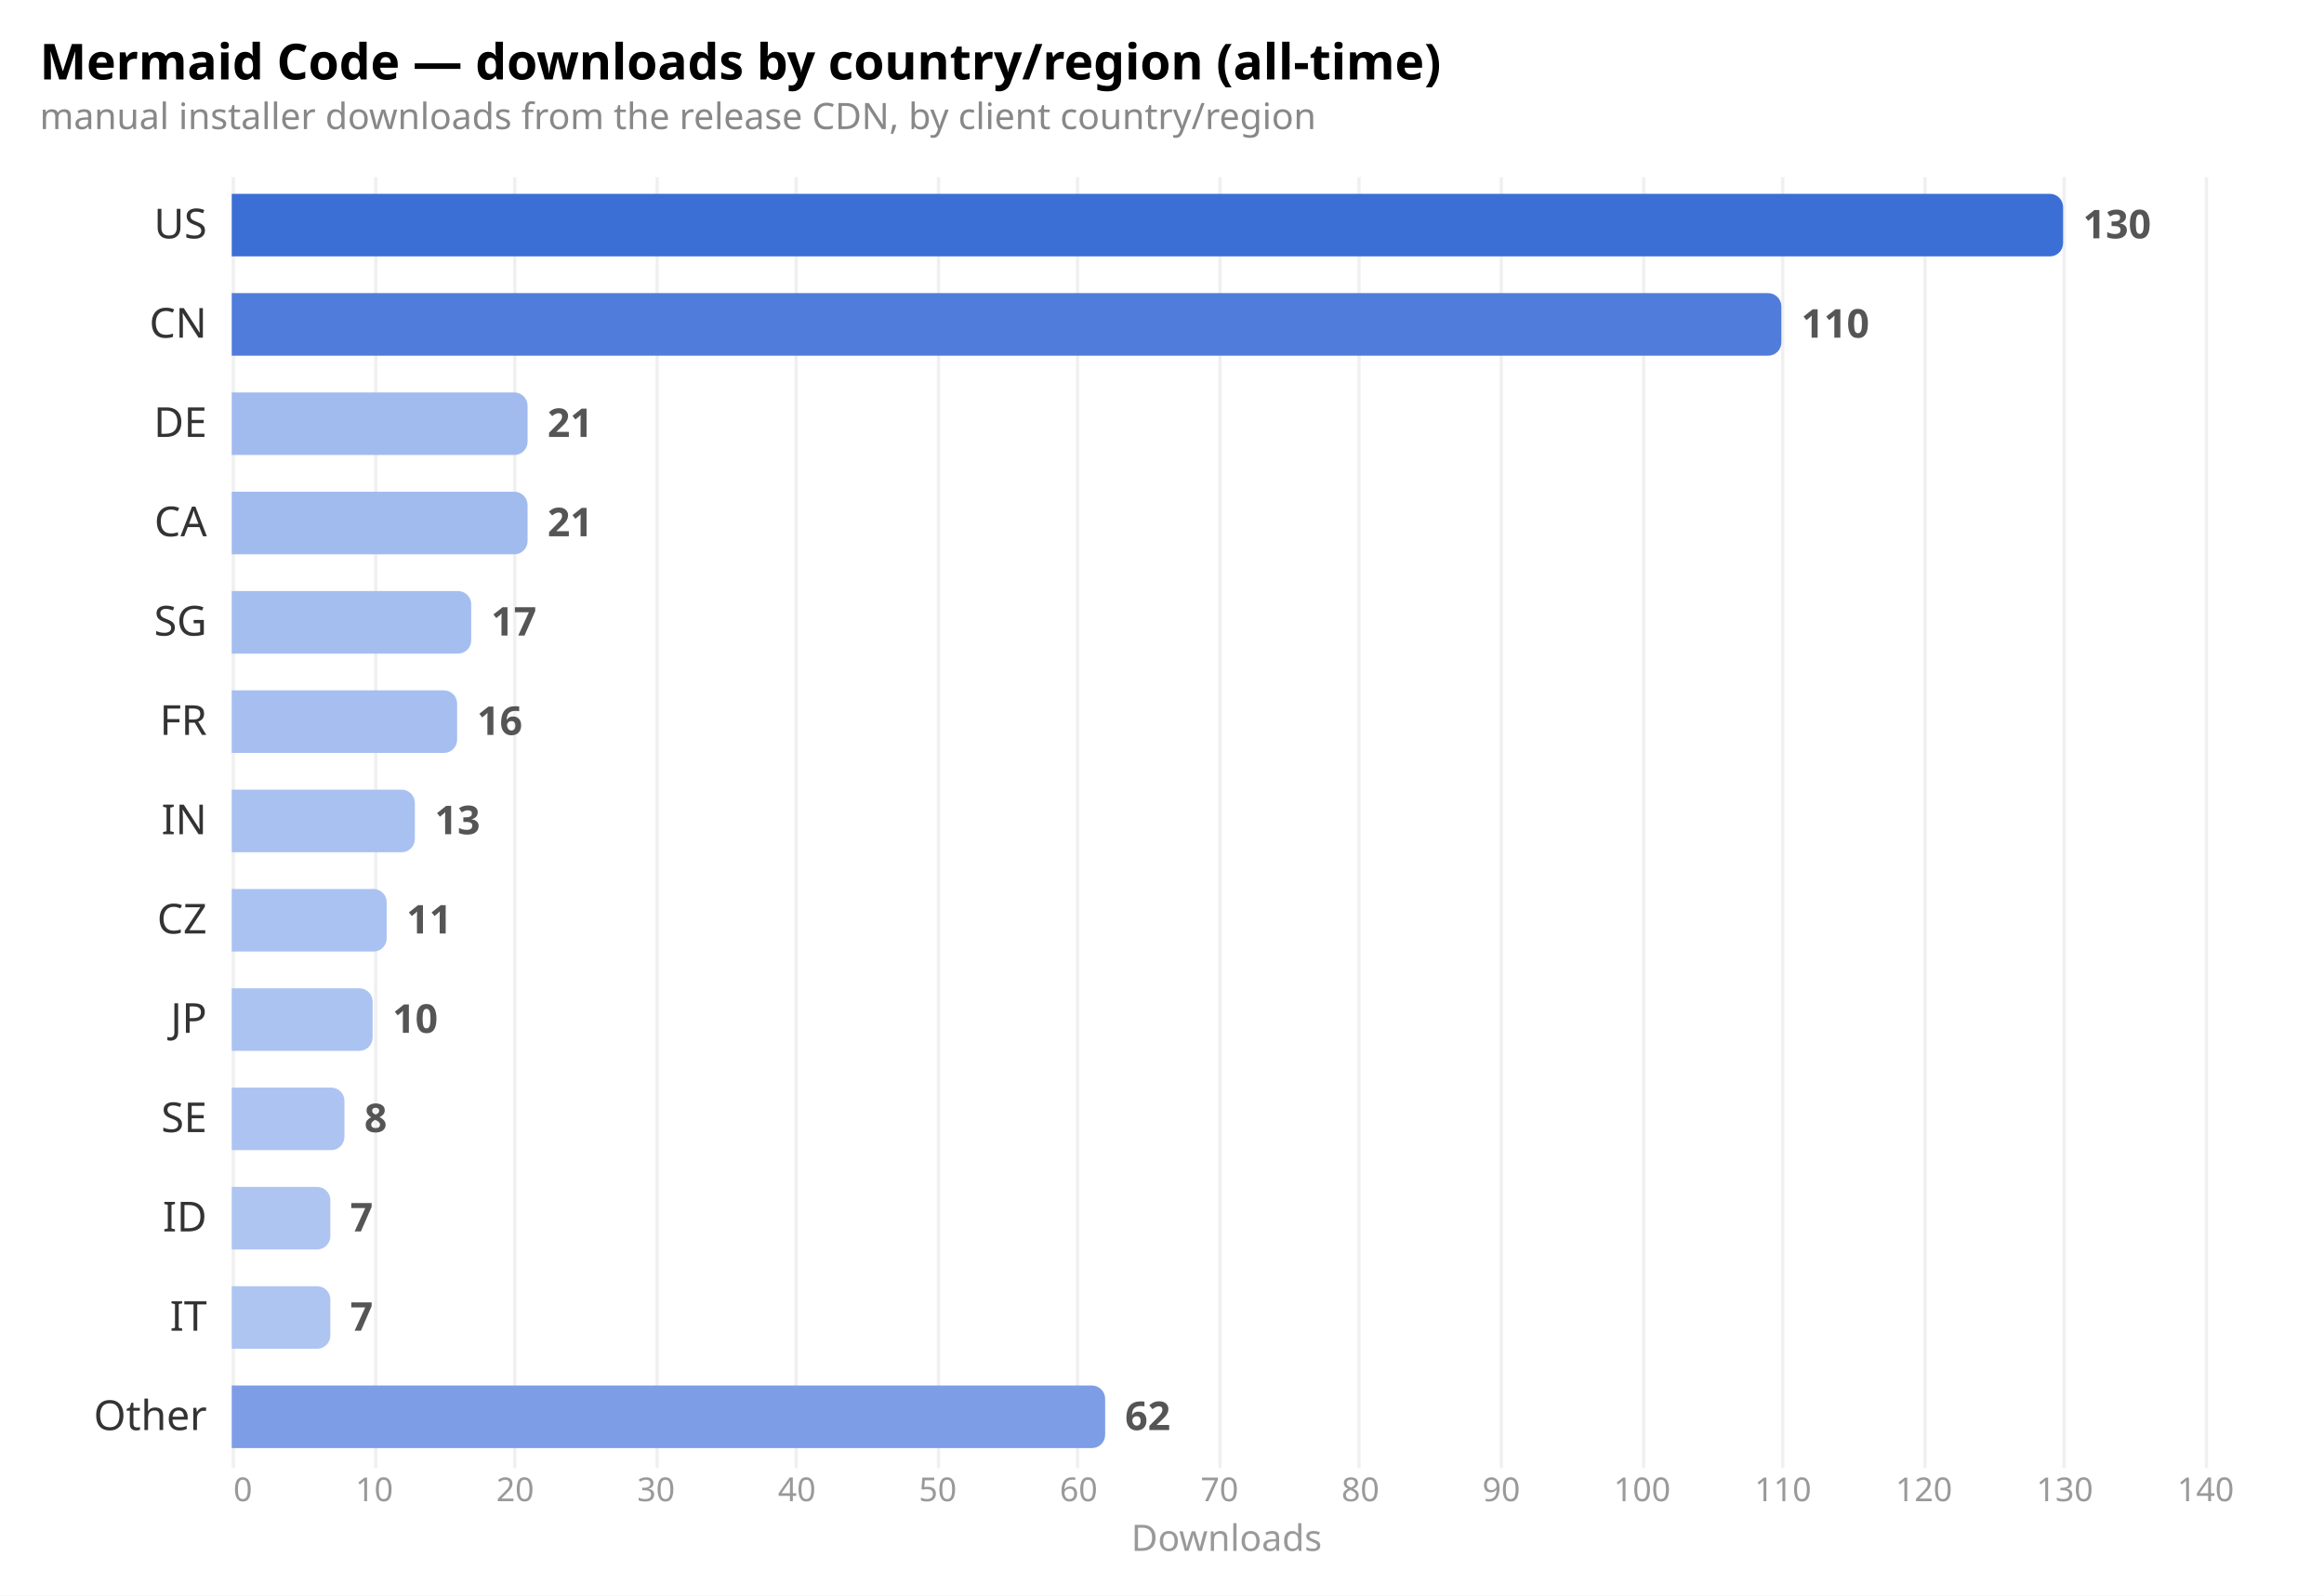
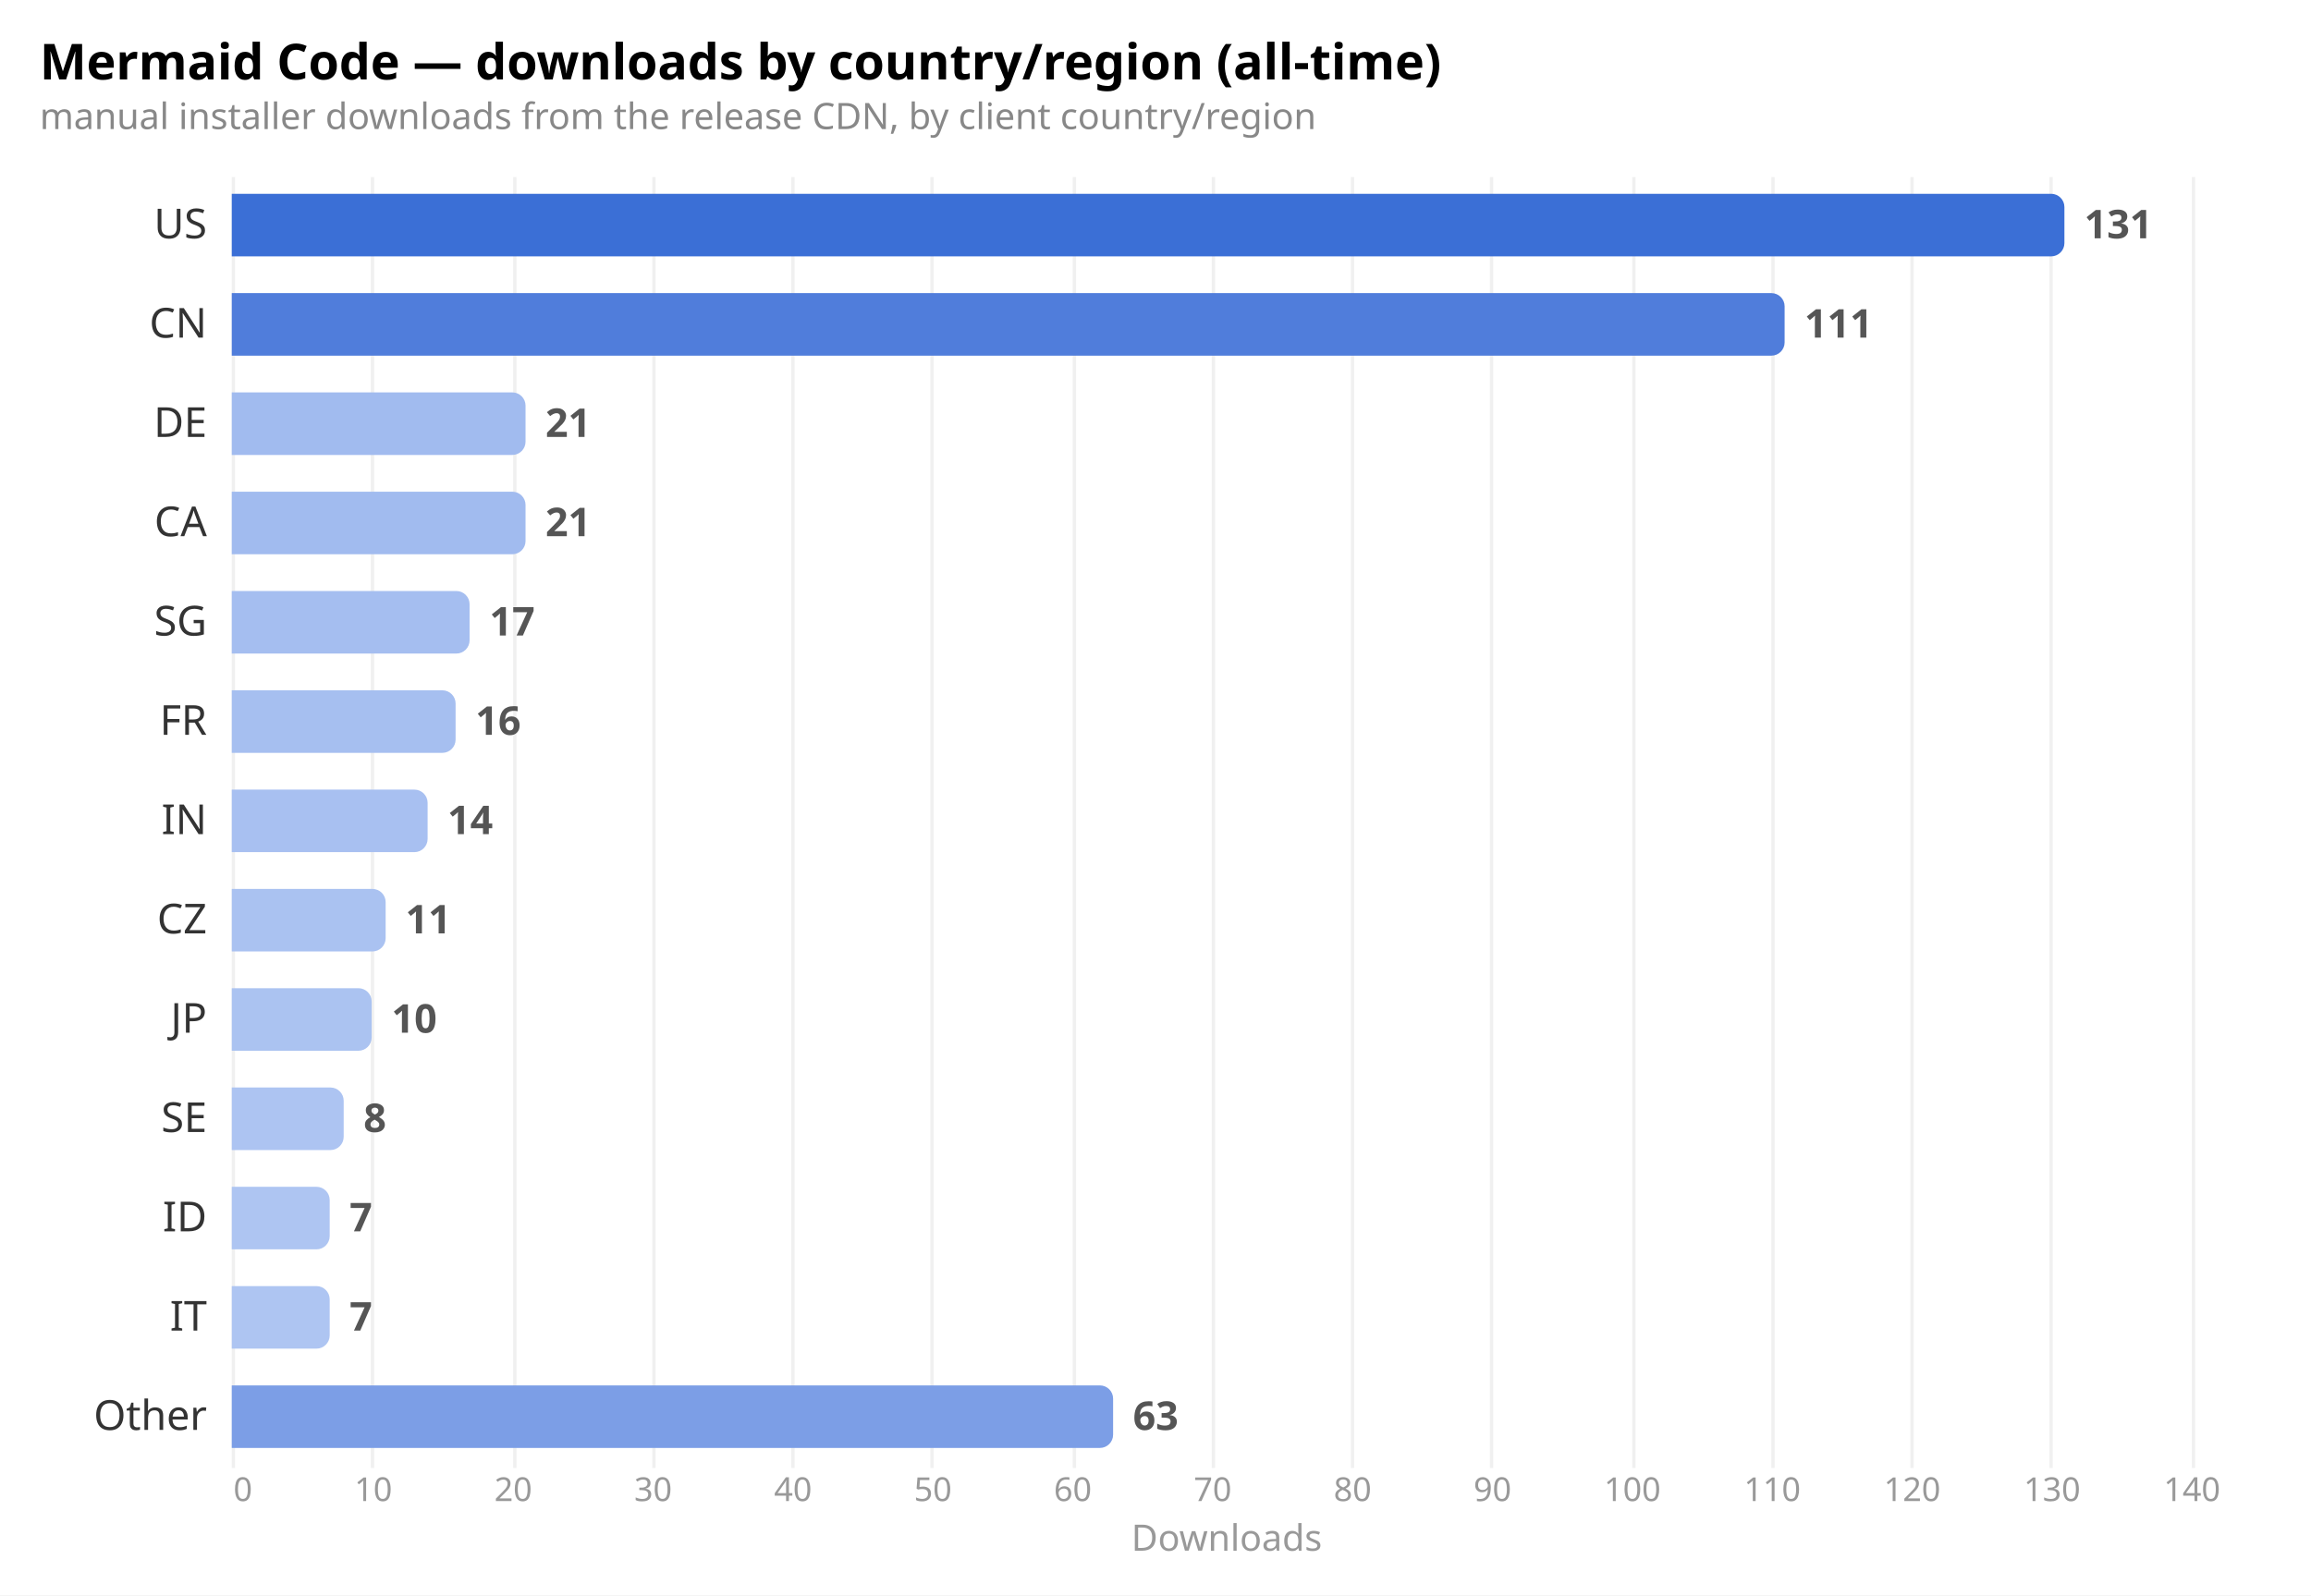
- <svg xmlns="http://www.w3.org/2000/svg" version="1.1" class="marks" width="702" height="482" viewBox="0 0 702 482">
-   <rect width="702" height="482" fill="white" />
+ <svg xmlns="http://www.w3.org/2000/svg" version="1.1" class="marks" width="698" height="482" viewBox="0 0 698 482">
+   <rect width="698" height="482" fill="white" />
  <g fill="none" stroke-miterlimit="4" transform="translate(70,53)">
    <g class="mark-group role-frame root" role="graphics-object" aria-roledescription="group mark container">
      <g transform="translate(0,0)">
        <path class="background" aria-hidden="true" d="M0,0h600v390h-600Z" />
        <g>
          <g class="mark-group role-axis" aria-hidden="true">
            <g transform="translate(0.5,390.5)">
              <path class="background" aria-hidden="true" d="M0,0h0v0h0Z" pointer-events="none" />
              <g>
                <g class="mark-rule role-axis-grid" pointer-events="none">
                  <line transform="translate(0,0)" x2="0" y2="-390" stroke="#f0f0f0" stroke-width="1" opacity="1" />
-                   <line transform="translate(43,0)" x2="0" y2="-390" stroke="#f0f0f0" stroke-width="1" opacity="1" />
+                   <line transform="translate(42,0)" x2="0" y2="-390" stroke="#f0f0f0" stroke-width="1" opacity="1" />
                  <line transform="translate(85,0)" x2="0" y2="-390" stroke="#f0f0f0" stroke-width="1" opacity="1" />
-                   <line transform="translate(128,0)" x2="0" y2="-390" stroke="#f0f0f0" stroke-width="1" opacity="1" />
-                   <line transform="translate(170,0)" x2="0" y2="-390" stroke="#f0f0f0" stroke-width="1" opacity="1" />
-                   <line transform="translate(213,0)" x2="0" y2="-390" stroke="#f0f0f0" stroke-width="1" opacity="1" />
-                   <line transform="translate(255,0)" x2="0" y2="-390" stroke="#f0f0f0" stroke-width="1" opacity="1" />
-                   <line transform="translate(298,0)" x2="0" y2="-390" stroke="#f0f0f0" stroke-width="1" opacity="1" />
-                   <line transform="translate(340,0)" x2="0" y2="-390" stroke="#f0f0f0" stroke-width="1" opacity="1" />
-                   <line transform="translate(383,0)" x2="0" y2="-390" stroke="#f0f0f0" stroke-width="1" opacity="1" />
-                   <line transform="translate(426,0)" x2="0" y2="-390" stroke="#f0f0f0" stroke-width="1" opacity="1" />
-                   <line transform="translate(468,0)" x2="0" y2="-390" stroke="#f0f0f0" stroke-width="1" opacity="1" />
-                   <line transform="translate(511,0)" x2="0" y2="-390" stroke="#f0f0f0" stroke-width="1" opacity="1" />
-                   <line transform="translate(553,0)" x2="0" y2="-390" stroke="#f0f0f0" stroke-width="1" opacity="1" />
-                   <line transform="translate(596,0)" x2="0" y2="-390" stroke="#f0f0f0" stroke-width="1" opacity="1" />
+                   <line transform="translate(127,0)" x2="0" y2="-390" stroke="#f0f0f0" stroke-width="1" opacity="1" />
+                   <line transform="translate(169,0)" x2="0" y2="-390" stroke="#f0f0f0" stroke-width="1" opacity="1" />
+                   <line transform="translate(211,0)" x2="0" y2="-390" stroke="#f0f0f0" stroke-width="1" opacity="1" />
+                   <line transform="translate(254,0)" x2="0" y2="-390" stroke="#f0f0f0" stroke-width="1" opacity="1" />
+                   <line transform="translate(296,0)" x2="0" y2="-390" stroke="#f0f0f0" stroke-width="1" opacity="1" />
+                   <line transform="translate(338,0)" x2="0" y2="-390" stroke="#f0f0f0" stroke-width="1" opacity="1" />
+                   <line transform="translate(380,0)" x2="0" y2="-390" stroke="#f0f0f0" stroke-width="1" opacity="1" />
+                   <line transform="translate(423,0)" x2="0" y2="-390" stroke="#f0f0f0" stroke-width="1" opacity="1" />
+                   <line transform="translate(465,0)" x2="0" y2="-390" stroke="#f0f0f0" stroke-width="1" opacity="1" />
+                   <line transform="translate(507,0)" x2="0" y2="-390" stroke="#f0f0f0" stroke-width="1" opacity="1" />
+                   <line transform="translate(549,0)" x2="0" y2="-390" stroke="#f0f0f0" stroke-width="1" opacity="1" />
+                   <line transform="translate(592,0)" x2="0" y2="-390" stroke="#f0f0f0" stroke-width="1" opacity="1" />
                </g>
              </g>
              <path class="foreground" aria-hidden="true" d="" pointer-events="none" display="none" />
            </g>
          </g>
-           <g class="mark-group role-axis" role="graphics-symbol" aria-roledescription="axis" aria-label="X-axis titled 'Downloads' for a linear scale with values from 0 to 141">
+           <g class="mark-group role-axis" role="graphics-symbol" aria-roledescription="axis" aria-label="X-axis titled 'Downloads' for a linear scale with values from 0 to 142">
            <g transform="translate(0.5,390.5)">
              <path class="background" aria-hidden="true" d="M0,0h0v0h0Z" pointer-events="none" />
              <g>
                <g class="mark-text role-axis-label" pointer-events="none">
                  <text text-anchor="start" transform="translate(0,10)" font-family="sans-serif" font-size="10px" fill="#999" opacity="1">0</text>
-                   <text text-anchor="middle" transform="translate(42.55319,10)" font-family="sans-serif" font-size="10px" fill="#999" opacity="1">10</text>
-                   <text text-anchor="middle" transform="translate(85.10638,10)" font-family="sans-serif" font-size="10px" fill="#999" opacity="1">20</text>
-                   <text text-anchor="middle" transform="translate(127.6596,10)" font-family="sans-serif" font-size="10px" fill="#999" opacity="1">30</text>
-                   <text text-anchor="middle" transform="translate(170.2128,10)" font-family="sans-serif" font-size="10px" fill="#999" opacity="1">40</text>
-                   <text text-anchor="middle" transform="translate(212.766,10)" font-family="sans-serif" font-size="10px" fill="#999" opacity="1">50</text>
-                   <text text-anchor="middle" transform="translate(255.3191,10)" font-family="sans-serif" font-size="10px" fill="#999" opacity="1">60</text>
-                   <text text-anchor="middle" transform="translate(297.8723,10)" font-family="sans-serif" font-size="10px" fill="#999" opacity="1">70</text>
-                   <text text-anchor="middle" transform="translate(340.4255,10)" font-family="sans-serif" font-size="10px" fill="#999" opacity="1">80</text>
-                   <text text-anchor="middle" transform="translate(382.9787,10)" font-family="sans-serif" font-size="10px" fill="#999" opacity="1">90</text>
-                   <text text-anchor="middle" transform="translate(425.5319,10)" font-family="sans-serif" font-size="10px" fill="#999" opacity="1">100</text>
-                   <text text-anchor="middle" transform="translate(468.0851,10)" font-family="sans-serif" font-size="10px" fill="#999" opacity="1">110</text>
-                   <text text-anchor="middle" transform="translate(510.6383,10)" font-family="sans-serif" font-size="10px" fill="#999" opacity="1">120</text>
-                   <text text-anchor="middle" transform="translate(553.1915,10)" font-family="sans-serif" font-size="10px" fill="#999" opacity="1">130</text>
-                   <text text-anchor="middle" transform="translate(595.7447,10)" font-family="sans-serif" font-size="10px" fill="#999" opacity="1">140</text>
+                   <text text-anchor="middle" transform="translate(42.25352,10)" font-family="sans-serif" font-size="10px" fill="#999" opacity="1">10</text>
+                   <text text-anchor="middle" transform="translate(84.50704,10)" font-family="sans-serif" font-size="10px" fill="#999" opacity="1">20</text>
+                   <text text-anchor="middle" transform="translate(126.7606,10)" font-family="sans-serif" font-size="10px" fill="#999" opacity="1">30</text>
+                   <text text-anchor="middle" transform="translate(169.0141,10)" font-family="sans-serif" font-size="10px" fill="#999" opacity="1">40</text>
+                   <text text-anchor="middle" transform="translate(211.2676,10)" font-family="sans-serif" font-size="10px" fill="#999" opacity="1">50</text>
+                   <text text-anchor="middle" transform="translate(253.5211,10)" font-family="sans-serif" font-size="10px" fill="#999" opacity="1">60</text>
+                   <text text-anchor="middle" transform="translate(295.7746,10)" font-family="sans-serif" font-size="10px" fill="#999" opacity="1">70</text>
+                   <text text-anchor="middle" transform="translate(338.0282,10)" font-family="sans-serif" font-size="10px" fill="#999" opacity="1">80</text>
+                   <text text-anchor="middle" transform="translate(380.2817,10)" font-family="sans-serif" font-size="10px" fill="#999" opacity="1">90</text>
+                   <text text-anchor="middle" transform="translate(422.5352,10)" font-family="sans-serif" font-size="10px" fill="#999" opacity="1">100</text>
+                   <text text-anchor="middle" transform="translate(464.7887,10)" font-family="sans-serif" font-size="10px" fill="#999" opacity="1">110</text>
+                   <text text-anchor="middle" transform="translate(507.0423,10)" font-family="sans-serif" font-size="10px" fill="#999" opacity="1">120</text>
+                   <text text-anchor="middle" transform="translate(549.2958,10)" font-family="sans-serif" font-size="10px" fill="#999" opacity="1">130</text>
+                   <text text-anchor="middle" transform="translate(591.5493,10)" font-family="sans-serif" font-size="10px" fill="#999" opacity="1">140</text>
                </g>
                <g class="mark-text role-axis-title" pointer-events="none">
                  <text text-anchor="middle" transform="translate(300,25)" font-family="sans-serif" font-size="11px" font-weight="500" fill="#999" opacity="1">Downloads</text>
                </g>
              </g>
              <path class="foreground" aria-hidden="true" d="" pointer-events="none" display="none" />
            </g>
          </g>
          <g class="mark-group role-axis" role="graphics-symbol" aria-roledescription="axis" aria-label="Y-axis for a discrete scale with 13 values: US, CN, DE, CA, SG, ending with Other">
            <g transform="translate(0.5,0.5)">
              <path class="background" aria-hidden="true" d="M0,0h0v0h0Z" pointer-events="none" />
              <g>
                <g class="mark-text role-axis-label" pointer-events="none">
                  <text text-anchor="end" transform="translate(-8,18.5)" font-family="sans-serif" font-size="12.5px" font-weight="500" fill="#333" opacity="1">US</text>
                  <text text-anchor="end" transform="translate(-8,48.5)" font-family="sans-serif" font-size="12.5px" font-weight="500" fill="#333" opacity="1">CN</text>
                  <text text-anchor="end" transform="translate(-8,78.5)" font-family="sans-serif" font-size="12.5px" font-weight="500" fill="#333" opacity="1">DE</text>
                  <text text-anchor="end" transform="translate(-8,108.5)" font-family="sans-serif" font-size="12.5px" font-weight="500" fill="#333" opacity="1">CA</text>
                  <text text-anchor="end" transform="translate(-8,138.5)" font-family="sans-serif" font-size="12.5px" font-weight="500" fill="#333" opacity="1">SG</text>
                  <text text-anchor="end" transform="translate(-8,168.5)" font-family="sans-serif" font-size="12.5px" font-weight="500" fill="#333" opacity="1">FR</text>
                  <text text-anchor="end" transform="translate(-8,198.5)" font-family="sans-serif" font-size="12.5px" font-weight="500" fill="#333" opacity="1">IN</text>
                  <text text-anchor="end" transform="translate(-8,228.5)" font-family="sans-serif" font-size="12.5px" font-weight="500" fill="#333" opacity="1">CZ</text>
                  <text text-anchor="end" transform="translate(-8,258.5)" font-family="sans-serif" font-size="12.5px" font-weight="500" fill="#333" opacity="1">JP</text>
                  <text text-anchor="end" transform="translate(-8,288.5)" font-family="sans-serif" font-size="12.5px" font-weight="500" fill="#333" opacity="1">SE</text>
                  <text text-anchor="end" transform="translate(-8,318.5)" font-family="sans-serif" font-size="12.5px" font-weight="500" fill="#333" opacity="1">ID</text>
                  <text text-anchor="end" transform="translate(-8,348.5)" font-family="sans-serif" font-size="12.5px" font-weight="500" fill="#333" opacity="1">IT</text>
                  <text text-anchor="end" transform="translate(-8,378.5)" font-family="sans-serif" font-size="12.5px" font-weight="500" fill="#333" opacity="1">Other</text>
                </g>
              </g>
              <path class="foreground" aria-hidden="true" d="" pointer-events="none" display="none" />
            </g>
          </g>
          <g class="mark-group role-scope" role="graphics-object" aria-roledescription="group mark container">
            <g transform="translate(0,5.55)">
-               <path class="background" aria-hidden="true" d="M0,0L549.191,0C551.399,0,553.191,1.792,553.191,4L553.191,14.9C553.191,17.108,551.399,18.9,549.191,18.9L0,18.9C0,18.9,0,18.9,0,18.9L0,0C0,0,0,0,0,0Z" />
+               <path class="background" aria-hidden="true" d="M0,0L549.521,0C551.729,0,553.521,1.792,553.521,4L553.521,14.9C553.521,17.108,551.729,18.9,549.521,18.9L0,18.9C0,18.9,0,18.9,0,18.9L0,0C0,0,0,0,0,0Z" />
              <g clip-path="url(#clip1)">
                <g class="mark-group role-scope" role="graphics-object" aria-roledescription="group mark container">
                  <g transform="translate(0,0)">
                    <path class="background" aria-hidden="true" d="M0,0h0v18.9h0Z" />
                    <g>
                      <g class="mark-rect role-mark layer_0_marks" role="graphics-object" aria-roledescription="rect mark container">
-                         <path aria-label="Downloads: 130; country: US; downloads: 130" role="graphics-symbol" aria-roledescription="bar" d="M0,0h553.191v18.9h-553.191Z" fill="rgb(59, 111, 214)" />
+                         <path aria-label="Downloads: 131; country: US; downloads: 131" role="graphics-symbol" aria-roledescription="bar" d="M0,0h553.521v18.9h-553.521Z" fill="rgb(59, 111, 214)" />
                      </g>
                    </g>
                    <path class="foreground" aria-hidden="true" d="" display="none" />
                  </g>
                </g>
              </g>
              <path class="foreground" aria-hidden="true" d="" display="none" />
            </g>
            <g transform="translate(0,35.55)">
-               <path class="background" aria-hidden="true" d="M0,0L464.085,0C466.293,0,468.085,1.792,468.085,4L468.085,14.9C468.085,17.108,466.293,18.9,464.085,18.9L0,18.9C0,18.9,0,18.9,0,18.9L0,0C0,0,0,0,0,0Z" />
+               <path class="background" aria-hidden="true" d="M0,0L465.014,0C467.222,0,469.014,1.792,469.014,4L469.014,14.9C469.014,17.108,467.222,18.9,465.014,18.9L0,18.9C0,18.9,0,18.9,0,18.9L0,0C0,0,0,0,0,0Z" />
              <g clip-path="url(#clip2)">
                <g class="mark-group role-scope" role="graphics-object" aria-roledescription="group mark container">
                  <g transform="translate(0,0)">
                    <path class="background" aria-hidden="true" d="M0,0h0v18.9h0Z" />
                    <g>
                      <g class="mark-rect role-mark layer_0_marks" role="graphics-object" aria-roledescription="rect mark container">
-                         <path aria-label="Downloads: 110; country: CN; downloads: 110" role="graphics-symbol" aria-roledescription="bar" d="M0,0h468.085v18.9h-468.085Z" fill="rgb(80, 125, 219)" />
+                         <path aria-label="Downloads: 111; country: CN; downloads: 111" role="graphics-symbol" aria-roledescription="bar" d="M0,0h469.014v18.9h-469.014Z" fill="rgb(80, 125, 219)" />
                      </g>
                    </g>
                    <path class="foreground" aria-hidden="true" d="" display="none" />
                  </g>
                </g>
              </g>
              <path class="foreground" aria-hidden="true" d="" display="none" />
            </g>
            <g transform="translate(0,65.55)">
-               <path class="background" aria-hidden="true" d="M0,0L85.362,0C87.569,0,89.362,1.792,89.362,4L89.362,14.9C89.362,17.108,87.569,18.9,85.362,18.9L0,18.9C0,18.9,0,18.9,0,18.9L0,0C0,0,0,0,0,0Z" />
+               <path class="background" aria-hidden="true" d="M0,0L84.732,0C86.94,0,88.732,1.792,88.732,4L88.732,14.9C88.732,17.108,86.94,18.9,84.732,18.9L0,18.9C0,18.9,0,18.9,0,18.9L0,0C0,0,0,0,0,0Z" />
              <g clip-path="url(#clip3)">
                <g class="mark-group role-scope" role="graphics-object" aria-roledescription="group mark container">
                  <g transform="translate(0,0)">
                    <path class="background" aria-hidden="true" d="M0,0h0v18.9h0Z" />
                    <g>
                      <g class="mark-rect role-mark layer_0_marks" role="graphics-object" aria-roledescription="rect mark container">
-                         <path aria-label="Downloads: 21; country: DE; downloads: 21" role="graphics-symbol" aria-roledescription="bar" d="M0,0h89.362v18.9h-89.362Z" fill="rgb(161, 187, 239)" />
+                         <path aria-label="Downloads: 21; country: DE; downloads: 21" role="graphics-symbol" aria-roledescription="bar" d="M0,0h88.732v18.9h-88.732Z" fill="rgb(161, 187, 239)" />
                      </g>
                    </g>
                    <path class="foreground" aria-hidden="true" d="" display="none" />
                  </g>
                </g>
              </g>
              <path class="foreground" aria-hidden="true" d="" display="none" />
            </g>
            <g transform="translate(0,95.55)">
-               <path class="background" aria-hidden="true" d="M0,0L85.362,0C87.569,0,89.362,1.792,89.362,4L89.362,14.9C89.362,17.108,87.569,18.9,85.362,18.9L0,18.9C0,18.9,0,18.9,0,18.9L0,0C0,0,0,0,0,0Z" />
+               <path class="background" aria-hidden="true" d="M0,0L84.732,0C86.94,0,88.732,1.792,88.732,4L88.732,14.9C88.732,17.108,86.94,18.9,84.732,18.9L0,18.9C0,18.9,0,18.9,0,18.9L0,0C0,0,0,0,0,0Z" />
              <g clip-path="url(#clip4)">
                <g class="mark-group role-scope" role="graphics-object" aria-roledescription="group mark container">
                  <g transform="translate(0,0)">
                    <path class="background" aria-hidden="true" d="M0,0h0v18.9h0Z" />
                    <g>
                      <g class="mark-rect role-mark layer_0_marks" role="graphics-object" aria-roledescription="rect mark container">
-                         <path aria-label="Downloads: 21; country: CA; downloads: 21" role="graphics-symbol" aria-roledescription="bar" d="M0,0h89.362v18.9h-89.362Z" fill="rgb(161, 187, 239)" />
+                         <path aria-label="Downloads: 21; country: CA; downloads: 21" role="graphics-symbol" aria-roledescription="bar" d="M0,0h88.732v18.9h-88.732Z" fill="rgb(161, 187, 239)" />
                      </g>
                    </g>
                    <path class="foreground" aria-hidden="true" d="" display="none" />
                  </g>
                </g>
              </g>
              <path class="foreground" aria-hidden="true" d="" display="none" />
            </g>
            <g transform="translate(0,125.55)">
-               <path class="background" aria-hidden="true" d="M0,0L68.34,0C70.548,0,72.34,1.792,72.34,4L72.34,14.9C72.34,17.108,70.548,18.9,68.34,18.9L0,18.9C0,18.9,0,18.9,0,18.9L0,0C0,0,0,0,0,0Z" />
+               <path class="background" aria-hidden="true" d="M0,0L67.831,0C70.039,0,71.831,1.792,71.831,4L71.831,14.9C71.831,17.108,70.039,18.9,67.831,18.9L0,18.9C0,18.9,0,18.9,0,18.9L0,0C0,0,0,0,0,0Z" />
              <g clip-path="url(#clip5)">
                <g class="mark-group role-scope" role="graphics-object" aria-roledescription="group mark container">
                  <g transform="translate(0,0)">
                    <path class="background" aria-hidden="true" d="M0,0h0v18.9h0Z" />
                    <g>
                      <g class="mark-rect role-mark layer_0_marks" role="graphics-object" aria-roledescription="rect mark container">
-                         <path aria-label="Downloads: 17; country: SG; downloads: 17" role="graphics-symbol" aria-roledescription="bar" d="M0,0h72.34v18.9h-72.34Z" fill="rgb(165, 190, 240)" />
+                         <path aria-label="Downloads: 17; country: SG; downloads: 17" role="graphics-symbol" aria-roledescription="bar" d="M0,0h71.831v18.9h-71.831Z" fill="rgb(165, 190, 240)" />
                      </g>
                    </g>
                    <path class="foreground" aria-hidden="true" d="" display="none" />
                  </g>
                </g>
              </g>
              <path class="foreground" aria-hidden="true" d="" display="none" />
            </g>
            <g transform="translate(0,155.55)">
-               <path class="background" aria-hidden="true" d="M0,0L64.085,0C66.293,0,68.085,1.792,68.085,4L68.085,14.9C68.085,17.108,66.293,18.9,64.085,18.9L0,18.9C0,18.9,0,18.9,0,18.9L0,0C0,0,0,0,0,0Z" />
+               <path class="background" aria-hidden="true" d="M0,0L63.606,0C65.813,0,67.606,1.792,67.606,4L67.606,14.9C67.606,17.108,65.813,18.9,63.606,18.9L0,18.9C0,18.9,0,18.9,0,18.9L0,0C0,0,0,0,0,0Z" />
              <g clip-path="url(#clip6)">
                <g class="mark-group role-scope" role="graphics-object" aria-roledescription="group mark container">
                  <g transform="translate(0,0)">
                    <path class="background" aria-hidden="true" d="M0,0h0v18.9h0Z" />
                    <g>
                      <g class="mark-rect role-mark layer_0_marks" role="graphics-object" aria-roledescription="rect mark container">
-                         <path aria-label="Downloads: 16; country: FR; downloads: 16" role="graphics-symbol" aria-roledescription="bar" d="M0,0h68.085v18.9h-68.085Z" fill="rgb(166, 191, 240)" />
+                         <path aria-label="Downloads: 16; country: FR; downloads: 16" role="graphics-symbol" aria-roledescription="bar" d="M0,0h67.606v18.9h-67.606Z" fill="rgb(166, 191, 240)" />
                      </g>
                    </g>
                    <path class="foreground" aria-hidden="true" d="" display="none" />
                  </g>
                </g>
              </g>
              <path class="foreground" aria-hidden="true" d="" display="none" />
            </g>
            <g transform="translate(0,185.55)">
-               <path class="background" aria-hidden="true" d="M0,0L51.319,0C53.527,0,55.319,1.792,55.319,4L55.319,14.9C55.319,17.108,53.527,18.9,51.319,18.9L0,18.9C0,18.9,0,18.9,0,18.9L0,0C0,0,0,0,0,0Z" />
+               <path class="background" aria-hidden="true" d="M0,0L55.155,0C57.363,0,59.155,1.792,59.155,4L59.155,14.9C59.155,17.108,57.363,18.9,55.155,18.9L0,18.9C0,18.9,0,18.9,0,18.9L0,0C0,0,0,0,0,0Z" />
              <g clip-path="url(#clip7)">
                <g class="mark-group role-scope" role="graphics-object" aria-roledescription="group mark container">
                  <g transform="translate(0,0)">
                    <path class="background" aria-hidden="true" d="M0,0h0v18.9h0Z" />
                    <g>
                      <g class="mark-rect role-mark layer_0_marks" role="graphics-object" aria-roledescription="rect mark container">
-                         <path aria-label="Downloads: 13; country: IN; downloads: 13" role="graphics-symbol" aria-roledescription="bar" d="M0,0h55.319v18.9h-55.319Z" fill="rgb(169, 193, 241)" />
+                         <path aria-label="Downloads: 14; country: IN; downloads: 14" role="graphics-symbol" aria-roledescription="bar" d="M0,0h59.155v18.9h-59.155Z" fill="rgb(168, 192, 241)" />
                      </g>
                    </g>
                    <path class="foreground" aria-hidden="true" d="" display="none" />
                  </g>
                </g>
              </g>
              <path class="foreground" aria-hidden="true" d="" display="none" />
            </g>
            <g transform="translate(0,215.55)">
-               <path class="background" aria-hidden="true" d="M0,0L42.809,0C45.016,0,46.809,1.792,46.809,4L46.809,14.9C46.809,17.108,45.016,18.9,42.809,18.9L0,18.9C0,18.9,0,18.9,0,18.9L0,0C0,0,0,0,0,0Z" />
+               <path class="background" aria-hidden="true" d="M0,0L42.479,0C44.687,0,46.479,1.792,46.479,4L46.479,14.9C46.479,17.108,44.687,18.9,42.479,18.9L0,18.9C0,18.9,0,18.9,0,18.9L0,0C0,0,0,0,0,0Z" />
              <g clip-path="url(#clip8)">
                <g class="mark-group role-scope" role="graphics-object" aria-roledescription="group mark container">
                  <g transform="translate(0,0)">
                    <path class="background" aria-hidden="true" d="M0,0h0v18.9h0Z" />
                    <g>
                      <g class="mark-rect role-mark layer_0_marks" role="graphics-object" aria-roledescription="rect mark container">
-                         <path aria-label="Downloads: 11; country: CZ; downloads: 11" role="graphics-symbol" aria-roledescription="bar" d="M0,0h46.809v18.9h-46.809Z" fill="rgb(170, 194, 241)" />
+                         <path aria-label="Downloads: 11; country: CZ; downloads: 11" role="graphics-symbol" aria-roledescription="bar" d="M0,0h46.479v18.9h-46.479Z" fill="rgb(170, 194, 241)" />
                      </g>
                    </g>
                    <path class="foreground" aria-hidden="true" d="" display="none" />
                  </g>
                </g>
              </g>
              <path class="foreground" aria-hidden="true" d="" display="none" />
            </g>
            <g transform="translate(0,245.55)">
-               <path class="background" aria-hidden="true" d="M0,0L38.553,0C40.761,0,42.553,1.792,42.553,4L42.553,14.9C42.553,17.108,40.761,18.9,38.553,18.9L0,18.9C0,18.9,0,18.9,0,18.9L0,0C0,0,0,0,0,0Z" />
+               <path class="background" aria-hidden="true" d="M0,0L38.254,0C40.461,0,42.254,1.792,42.254,4L42.254,14.9C42.254,17.108,40.461,18.9,38.254,18.9L0,18.9C0,18.9,0,18.9,0,18.9L0,0C0,0,0,0,0,0Z" />
              <g clip-path="url(#clip9)">
                <g class="mark-group role-scope" role="graphics-object" aria-roledescription="group mark container">
                  <g transform="translate(0,0)">
                    <path class="background" aria-hidden="true" d="M0,0h0v18.9h0Z" />
                    <g>
                      <g class="mark-rect role-mark layer_0_marks" role="graphics-object" aria-roledescription="rect mark container">
-                         <path aria-label="Downloads: 10; country: JP; downloads: 10" role="graphics-symbol" aria-roledescription="bar" d="M0,0h42.553v18.9h-42.553Z" fill="rgb(171, 195, 241)" />
+                         <path aria-label="Downloads: 10; country: JP; downloads: 10" role="graphics-symbol" aria-roledescription="bar" d="M0,0h42.254v18.9h-42.254Z" fill="rgb(171, 195, 241)" />
                      </g>
                    </g>
                    <path class="foreground" aria-hidden="true" d="" display="none" />
                  </g>
                </g>
              </g>
              <path class="foreground" aria-hidden="true" d="" display="none" />
            </g>
            <g transform="translate(0,275.55)">
-               <path class="background" aria-hidden="true" d="M0,0L30.043,0C32.25,0,34.043,1.792,34.043,4L34.043,14.9C34.043,17.108,32.25,18.9,30.043,18.9L0,18.9C0,18.9,0,18.9,0,18.9L0,0C0,0,0,0,0,0Z" />
+               <path class="background" aria-hidden="true" d="M0,0L29.803,0C32.01,0,33.803,1.792,33.803,4L33.803,14.9C33.803,17.108,32.01,18.9,29.803,18.9L0,18.9C0,18.9,0,18.9,0,18.9L0,0C0,0,0,0,0,0Z" />
              <g clip-path="url(#clip10)">
                <g class="mark-group role-scope" role="graphics-object" aria-roledescription="group mark container">
                  <g transform="translate(0,0)">
                    <path class="background" aria-hidden="true" d="M0,0h0v18.9h0Z" />
                    <g>
                      <g class="mark-rect role-mark layer_0_marks" role="graphics-object" aria-roledescription="rect mark container">
-                         <path aria-label="Downloads: 8; country: SE; downloads: 8" role="graphics-symbol" aria-roledescription="bar" d="M0,0h34.043v18.9h-34.043Z" fill="rgb(173, 196, 242)" />
+                         <path aria-label="Downloads: 8; country: SE; downloads: 8" role="graphics-symbol" aria-roledescription="bar" d="M0,0h33.803v18.9h-33.803Z" fill="rgb(173, 196, 242)" />
                      </g>
                    </g>
                    <path class="foreground" aria-hidden="true" d="" display="none" />
                  </g>
                </g>
              </g>
              <path class="foreground" aria-hidden="true" d="" display="none" />
            </g>
            <g transform="translate(0,305.55)">
-               <path class="background" aria-hidden="true" d="M0,0L25.787,0C27.995,0,29.787,1.792,29.787,4L29.787,14.9C29.787,17.108,27.995,18.9,25.787,18.9L0,18.9C0,18.9,0,18.9,0,18.9L0,0C0,0,0,0,0,0Z" />
+               <path class="background" aria-hidden="true" d="M0,0L25.577,0C27.785,0,29.577,1.792,29.577,4L29.577,14.9C29.577,17.108,27.785,18.9,25.577,18.9L0,18.9C0,18.9,0,18.9,0,18.9L0,0C0,0,0,0,0,0Z" />
              <g clip-path="url(#clip11)">
                <g class="mark-group role-scope" role="graphics-object" aria-roledescription="group mark container">
                  <g transform="translate(0,0)">
                    <path class="background" aria-hidden="true" d="M0,0h0v18.9h0Z" />
                    <g>
                      <g class="mark-rect role-mark layer_0_marks" role="graphics-object" aria-roledescription="rect mark container">
-                         <path aria-label="Downloads: 7; country: ID; downloads: 7" role="graphics-symbol" aria-roledescription="bar" d="M0,0h29.787v18.9h-29.787Z" fill="rgb(174, 197, 242)" />
+                         <path aria-label="Downloads: 7; country: ID; downloads: 7" role="graphics-symbol" aria-roledescription="bar" d="M0,0h29.577v18.9h-29.577Z" fill="rgb(174, 197, 242)" />
                      </g>
                    </g>
                    <path class="foreground" aria-hidden="true" d="" display="none" />
                  </g>
                </g>
              </g>
              <path class="foreground" aria-hidden="true" d="" display="none" />
            </g>
            <g transform="translate(0,335.55)">
-               <path class="background" aria-hidden="true" d="M0,0L25.787,0C27.995,0,29.787,1.792,29.787,4L29.787,14.9C29.787,17.108,27.995,18.9,25.787,18.9L0,18.9C0,18.9,0,18.9,0,18.9L0,0C0,0,0,0,0,0Z" />
+               <path class="background" aria-hidden="true" d="M0,0L25.577,0C27.785,0,29.577,1.792,29.577,4L29.577,14.9C29.577,17.108,27.785,18.9,25.577,18.9L0,18.9C0,18.9,0,18.9,0,18.9L0,0C0,0,0,0,0,0Z" />
              <g clip-path="url(#clip12)">
                <g class="mark-group role-scope" role="graphics-object" aria-roledescription="group mark container">
                  <g transform="translate(0,0)">
                    <path class="background" aria-hidden="true" d="M0,0h0v18.9h0Z" />
                    <g>
                      <g class="mark-rect role-mark layer_0_marks" role="graphics-object" aria-roledescription="rect mark container">
-                         <path aria-label="Downloads: 7; country: IT; downloads: 7" role="graphics-symbol" aria-roledescription="bar" d="M0,0h29.787v18.9h-29.787Z" fill="rgb(174, 197, 242)" />
+                         <path aria-label="Downloads: 7; country: IT; downloads: 7" role="graphics-symbol" aria-roledescription="bar" d="M0,0h29.577v18.9h-29.577Z" fill="rgb(174, 197, 242)" />
                      </g>
                    </g>
                    <path class="foreground" aria-hidden="true" d="" display="none" />
                  </g>
                </g>
              </g>
              <path class="foreground" aria-hidden="true" d="" display="none" />
            </g>
            <g transform="translate(0,365.55)">
-               <path class="background" aria-hidden="true" d="M0,0L259.83,0C262.037,0,263.83,1.792,263.83,4L263.83,14.9C263.83,17.108,262.037,18.9,259.83,18.9L0,18.9C0,18.9,0,18.9,0,18.9L0,0C0,0,0,0,0,0Z" />
+               <path class="background" aria-hidden="true" d="M0,0L262.197,0C264.405,0,266.197,1.792,266.197,4L266.197,14.9C266.197,17.108,264.405,18.9,262.197,18.9L0,18.9C0,18.9,0,18.9,0,18.9L0,0C0,0,0,0,0,0Z" />
              <g clip-path="url(#clip13)">
                <g class="mark-group role-scope" role="graphics-object" aria-roledescription="group mark container">
                  <g transform="translate(0,0)">
                    <path class="background" aria-hidden="true" d="M0,0h0v18.9h0Z" />
                    <g>
                      <g class="mark-rect role-mark layer_0_marks" role="graphics-object" aria-roledescription="rect mark container">
-                         <path aria-label="Downloads: 62; country: Other; downloads: 62" role="graphics-symbol" aria-roledescription="bar" d="M0,0h263.83v18.9h-263.83Z" fill="rgb(125, 158, 230)" />
+                         <path aria-label="Downloads: 63; country: Other; downloads: 63" role="graphics-symbol" aria-roledescription="bar" d="M0,0h266.197v18.9h-266.197Z" fill="rgb(124, 158, 230)" />
                      </g>
                    </g>
                    <path class="foreground" aria-hidden="true" d="" display="none" />
                  </g>
                </g>
              </g>
              <path class="foreground" aria-hidden="true" d="" display="none" />
            </g>
          </g>
          <g class="mark-text role-mark layer_1_marks" role="graphics-object" aria-roledescription="text mark container">
-             <text aria-label="Downloads: 130; country: US; downloads: 130" role="graphics-symbol" aria-roledescription="text mark" text-anchor="start" transform="translate(559.1915,19)" font-family="sans-serif" font-size="12px" font-weight="600" fill="#555">130</text>
-             <text aria-label="Downloads: 110; country: CN; downloads: 110" role="graphics-symbol" aria-roledescription="text mark" text-anchor="start" transform="translate(474.0851,49)" font-family="sans-serif" font-size="12px" font-weight="600" fill="#555">110</text>
-             <text aria-label="Downloads: 21; country: DE; downloads: 21" role="graphics-symbol" aria-roledescription="text mark" text-anchor="start" transform="translate(95.3617,79)" font-family="sans-serif" font-size="12px" font-weight="600" fill="#555">21</text>
-             <text aria-label="Downloads: 21; country: CA; downloads: 21" role="graphics-symbol" aria-roledescription="text mark" text-anchor="start" transform="translate(95.3617,109)" font-family="sans-serif" font-size="12px" font-weight="600" fill="#555">21</text>
-             <text aria-label="Downloads: 17; country: SG; downloads: 17" role="graphics-symbol" aria-roledescription="text mark" text-anchor="start" transform="translate(78.34043,139)" font-family="sans-serif" font-size="12px" font-weight="600" fill="#555">17</text>
-             <text aria-label="Downloads: 16; country: FR; downloads: 16" role="graphics-symbol" aria-roledescription="text mark" text-anchor="start" transform="translate(74.08511,169)" font-family="sans-serif" font-size="12px" font-weight="600" fill="#555">16</text>
-             <text aria-label="Downloads: 13; country: IN; downloads: 13" role="graphics-symbol" aria-roledescription="text mark" text-anchor="start" transform="translate(61.31915,199)" font-family="sans-serif" font-size="12px" font-weight="600" fill="#555">13</text>
-             <text aria-label="Downloads: 11; country: CZ; downloads: 11" role="graphics-symbol" aria-roledescription="text mark" text-anchor="start" transform="translate(52.80851,229)" font-family="sans-serif" font-size="12px" font-weight="600" fill="#555">11</text>
-             <text aria-label="Downloads: 10; country: JP; downloads: 10" role="graphics-symbol" aria-roledescription="text mark" text-anchor="start" transform="translate(48.55319,259)" font-family="sans-serif" font-size="12px" font-weight="600" fill="#555">10</text>
-             <text aria-label="Downloads: 8; country: SE; downloads: 8" role="graphics-symbol" aria-roledescription="text mark" text-anchor="start" transform="translate(40.04255,289)" font-family="sans-serif" font-size="12px" font-weight="600" fill="#555">8</text>
-             <text aria-label="Downloads: 7; country: ID; downloads: 7" role="graphics-symbol" aria-roledescription="text mark" text-anchor="start" transform="translate(35.78723,319)" font-family="sans-serif" font-size="12px" font-weight="600" fill="#555">7</text>
-             <text aria-label="Downloads: 7; country: IT; downloads: 7" role="graphics-symbol" aria-roledescription="text mark" text-anchor="start" transform="translate(35.78723,349)" font-family="sans-serif" font-size="12px" font-weight="600" fill="#555">7</text>
-             <text aria-label="Downloads: 62; country: Other; downloads: 62" role="graphics-symbol" aria-roledescription="text mark" text-anchor="start" transform="translate(269.8298,379)" font-family="sans-serif" font-size="12px" font-weight="600" fill="#555">62</text>
+             <text aria-label="Downloads: 131; country: US; downloads: 131" role="graphics-symbol" aria-roledescription="text mark" text-anchor="start" transform="translate(559.5211,19)" font-family="sans-serif" font-size="12px" font-weight="600" fill="#555">131</text>
+             <text aria-label="Downloads: 111; country: CN; downloads: 111" role="graphics-symbol" aria-roledescription="text mark" text-anchor="start" transform="translate(475.0141,49)" font-family="sans-serif" font-size="12px" font-weight="600" fill="#555">111</text>
+             <text aria-label="Downloads: 21; country: DE; downloads: 21" role="graphics-symbol" aria-roledescription="text mark" text-anchor="start" transform="translate(94.73239,79)" font-family="sans-serif" font-size="12px" font-weight="600" fill="#555">21</text>
+             <text aria-label="Downloads: 21; country: CA; downloads: 21" role="graphics-symbol" aria-roledescription="text mark" text-anchor="start" transform="translate(94.73239,109)" font-family="sans-serif" font-size="12px" font-weight="600" fill="#555">21</text>
+             <text aria-label="Downloads: 17; country: SG; downloads: 17" role="graphics-symbol" aria-roledescription="text mark" text-anchor="start" transform="translate(77.83099,139)" font-family="sans-serif" font-size="12px" font-weight="600" fill="#555">17</text>
+             <text aria-label="Downloads: 16; country: FR; downloads: 16" role="graphics-symbol" aria-roledescription="text mark" text-anchor="start" transform="translate(73.60563,169)" font-family="sans-serif" font-size="12px" font-weight="600" fill="#555">16</text>
+             <text aria-label="Downloads: 14; country: IN; downloads: 14" role="graphics-symbol" aria-roledescription="text mark" text-anchor="start" transform="translate(65.15493,199)" font-family="sans-serif" font-size="12px" font-weight="600" fill="#555">14</text>
+             <text aria-label="Downloads: 11; country: CZ; downloads: 11" role="graphics-symbol" aria-roledescription="text mark" text-anchor="start" transform="translate(52.47887,229)" font-family="sans-serif" font-size="12px" font-weight="600" fill="#555">11</text>
+             <text aria-label="Downloads: 10; country: JP; downloads: 10" role="graphics-symbol" aria-roledescription="text mark" text-anchor="start" transform="translate(48.25352,259)" font-family="sans-serif" font-size="12px" font-weight="600" fill="#555">10</text>
+             <text aria-label="Downloads: 8; country: SE; downloads: 8" role="graphics-symbol" aria-roledescription="text mark" text-anchor="start" transform="translate(39.80282,289)" font-family="sans-serif" font-size="12px" font-weight="600" fill="#555">8</text>
+             <text aria-label="Downloads: 7; country: ID; downloads: 7" role="graphics-symbol" aria-roledescription="text mark" text-anchor="start" transform="translate(35.57746,319)" font-family="sans-serif" font-size="12px" font-weight="600" fill="#555">7</text>
+             <text aria-label="Downloads: 7; country: IT; downloads: 7" role="graphics-symbol" aria-roledescription="text mark" text-anchor="start" transform="translate(35.57746,349)" font-family="sans-serif" font-size="12px" font-weight="600" fill="#555">7</text>
+             <text aria-label="Downloads: 63; country: Other; downloads: 63" role="graphics-symbol" aria-roledescription="text mark" text-anchor="start" transform="translate(272.1972,379)" font-family="sans-serif" font-size="12px" font-weight="600" fill="#555">63</text>
          </g>
          <g class="mark-group role-title">
            <g transform="translate(-58,-41)">
              <path class="background" aria-hidden="true" d="M0,0h0v0h0Z" pointer-events="none" />
              <g>
                <g class="mark-text role-title-text" role="graphics-symbol" aria-roledescription="title" aria-label="Title text 'Mermaid Code — downloads by country/region (all-time)'" pointer-events="none">
                  <text text-anchor="start" transform="translate(0,12)" font-family="sans-serif" font-size="15px" font-weight="600" fill="#000" opacity="1">Mermaid Code — downloads by country/region (all-time)</text>
                </g>
                <g class="mark-text role-title-subtitle" role="graphics-symbol" aria-roledescription="subtitle" aria-label="Subtitle text 'manual installer downloads from the release CDN, by client country/region'" pointer-events="none">
                  <text text-anchor="start" transform="translate(0,27)" font-family="sans-serif" font-size="11px" fill="#888" opacity="1">manual installer downloads from the release CDN, by client country/region</text>
                </g>
              </g>
              <path class="foreground" aria-hidden="true" d="" pointer-events="none" display="none" />
            </g>
          </g>
        </g>
        <path class="foreground" aria-hidden="true" d="" display="none" />
      </g>
    </g>
  </g>
  <defs>
    <clipPath id="clip1">
-       <path d="M0,0L549.191,0C551.399,0,553.191,1.792,553.191,4L553.191,14.9C553.191,17.108,551.399,18.9,549.191,18.9L0,18.9C0,18.9,0,18.9,0,18.9L0,0C0,0,0,0,0,0Z" />
+       <path d="M0,0L549.521,0C551.729,0,553.521,1.792,553.521,4L553.521,14.9C553.521,17.108,551.729,18.9,549.521,18.9L0,18.9C0,18.9,0,18.9,0,18.9L0,0C0,0,0,0,0,0Z" />
    </clipPath>
    <clipPath id="clip2">
-       <path d="M0,0L464.085,0C466.293,0,468.085,1.792,468.085,4L468.085,14.9C468.085,17.108,466.293,18.9,464.085,18.9L0,18.9C0,18.9,0,18.9,0,18.9L0,0C0,0,0,0,0,0Z" />
+       <path d="M0,0L465.014,0C467.222,0,469.014,1.792,469.014,4L469.014,14.9C469.014,17.108,467.222,18.9,465.014,18.9L0,18.9C0,18.9,0,18.9,0,18.9L0,0C0,0,0,0,0,0Z" />
    </clipPath>
    <clipPath id="clip3">
-       <path d="M0,0L85.362,0C87.569,0,89.362,1.792,89.362,4L89.362,14.9C89.362,17.108,87.569,18.9,85.362,18.9L0,18.9C0,18.9,0,18.9,0,18.9L0,0C0,0,0,0,0,0Z" />
+       <path d="M0,0L84.732,0C86.94,0,88.732,1.792,88.732,4L88.732,14.9C88.732,17.108,86.94,18.9,84.732,18.9L0,18.9C0,18.9,0,18.9,0,18.9L0,0C0,0,0,0,0,0Z" />
    </clipPath>
    <clipPath id="clip4">
-       <path d="M0,0L85.362,0C87.569,0,89.362,1.792,89.362,4L89.362,14.9C89.362,17.108,87.569,18.9,85.362,18.9L0,18.9C0,18.9,0,18.9,0,18.9L0,0C0,0,0,0,0,0Z" />
+       <path d="M0,0L84.732,0C86.94,0,88.732,1.792,88.732,4L88.732,14.9C88.732,17.108,86.94,18.9,84.732,18.9L0,18.9C0,18.9,0,18.9,0,18.9L0,0C0,0,0,0,0,0Z" />
    </clipPath>
    <clipPath id="clip5">
-       <path d="M0,0L68.34,0C70.548,0,72.34,1.792,72.34,4L72.34,14.9C72.34,17.108,70.548,18.9,68.34,18.9L0,18.9C0,18.9,0,18.9,0,18.9L0,0C0,0,0,0,0,0Z" />
+       <path d="M0,0L67.831,0C70.039,0,71.831,1.792,71.831,4L71.831,14.9C71.831,17.108,70.039,18.9,67.831,18.9L0,18.9C0,18.9,0,18.9,0,18.9L0,0C0,0,0,0,0,0Z" />
    </clipPath>
    <clipPath id="clip6">
-       <path d="M0,0L64.085,0C66.293,0,68.085,1.792,68.085,4L68.085,14.9C68.085,17.108,66.293,18.9,64.085,18.9L0,18.9C0,18.9,0,18.9,0,18.9L0,0C0,0,0,0,0,0Z" />
+       <path d="M0,0L63.606,0C65.813,0,67.606,1.792,67.606,4L67.606,14.9C67.606,17.108,65.813,18.9,63.606,18.9L0,18.9C0,18.9,0,18.9,0,18.9L0,0C0,0,0,0,0,0Z" />
    </clipPath>
    <clipPath id="clip7">
-       <path d="M0,0L51.319,0C53.527,0,55.319,1.792,55.319,4L55.319,14.9C55.319,17.108,53.527,18.9,51.319,18.9L0,18.9C0,18.9,0,18.9,0,18.9L0,0C0,0,0,0,0,0Z" />
+       <path d="M0,0L55.155,0C57.363,0,59.155,1.792,59.155,4L59.155,14.9C59.155,17.108,57.363,18.9,55.155,18.9L0,18.9C0,18.9,0,18.9,0,18.9L0,0C0,0,0,0,0,0Z" />
    </clipPath>
    <clipPath id="clip8">
-       <path d="M0,0L42.809,0C45.016,0,46.809,1.792,46.809,4L46.809,14.9C46.809,17.108,45.016,18.9,42.809,18.9L0,18.9C0,18.9,0,18.9,0,18.9L0,0C0,0,0,0,0,0Z" />
+       <path d="M0,0L42.479,0C44.687,0,46.479,1.792,46.479,4L46.479,14.9C46.479,17.108,44.687,18.9,42.479,18.9L0,18.9C0,18.9,0,18.9,0,18.9L0,0C0,0,0,0,0,0Z" />
    </clipPath>
    <clipPath id="clip9">
-       <path d="M0,0L38.553,0C40.761,0,42.553,1.792,42.553,4L42.553,14.9C42.553,17.108,40.761,18.9,38.553,18.9L0,18.9C0,18.9,0,18.9,0,18.9L0,0C0,0,0,0,0,0Z" />
+       <path d="M0,0L38.254,0C40.461,0,42.254,1.792,42.254,4L42.254,14.9C42.254,17.108,40.461,18.9,38.254,18.9L0,18.9C0,18.9,0,18.9,0,18.9L0,0C0,0,0,0,0,0Z" />
    </clipPath>
    <clipPath id="clip10">
-       <path d="M0,0L30.043,0C32.25,0,34.043,1.792,34.043,4L34.043,14.9C34.043,17.108,32.25,18.9,30.043,18.9L0,18.9C0,18.9,0,18.9,0,18.9L0,0C0,0,0,0,0,0Z" />
+       <path d="M0,0L29.803,0C32.01,0,33.803,1.792,33.803,4L33.803,14.9C33.803,17.108,32.01,18.9,29.803,18.9L0,18.9C0,18.9,0,18.9,0,18.9L0,0C0,0,0,0,0,0Z" />
    </clipPath>
    <clipPath id="clip11">
-       <path d="M0,0L25.787,0C27.995,0,29.787,1.792,29.787,4L29.787,14.9C29.787,17.108,27.995,18.9,25.787,18.9L0,18.9C0,18.9,0,18.9,0,18.9L0,0C0,0,0,0,0,0Z" />
+       <path d="M0,0L25.577,0C27.785,0,29.577,1.792,29.577,4L29.577,14.9C29.577,17.108,27.785,18.9,25.577,18.9L0,18.9C0,18.9,0,18.9,0,18.9L0,0C0,0,0,0,0,0Z" />
    </clipPath>
    <clipPath id="clip12">
-       <path d="M0,0L25.787,0C27.995,0,29.787,1.792,29.787,4L29.787,14.9C29.787,17.108,27.995,18.9,25.787,18.9L0,18.9C0,18.9,0,18.9,0,18.9L0,0C0,0,0,0,0,0Z" />
+       <path d="M0,0L25.577,0C27.785,0,29.577,1.792,29.577,4L29.577,14.9C29.577,17.108,27.785,18.9,25.577,18.9L0,18.9C0,18.9,0,18.9,0,18.9L0,0C0,0,0,0,0,0Z" />
    </clipPath>
    <clipPath id="clip13">
-       <path d="M0,0L259.83,0C262.037,0,263.83,1.792,263.83,4L263.83,14.9C263.83,17.108,262.037,18.9,259.83,18.9L0,18.9C0,18.9,0,18.9,0,18.9L0,0C0,0,0,0,0,0Z" />
+       <path d="M0,0L262.197,0C264.405,0,266.197,1.792,266.197,4L266.197,14.9C266.197,17.108,264.405,18.9,262.197,18.9L0,18.9C0,18.9,0,18.9,0,18.9L0,0C0,0,0,0,0,0Z" />
    </clipPath>
  </defs>
</svg>
